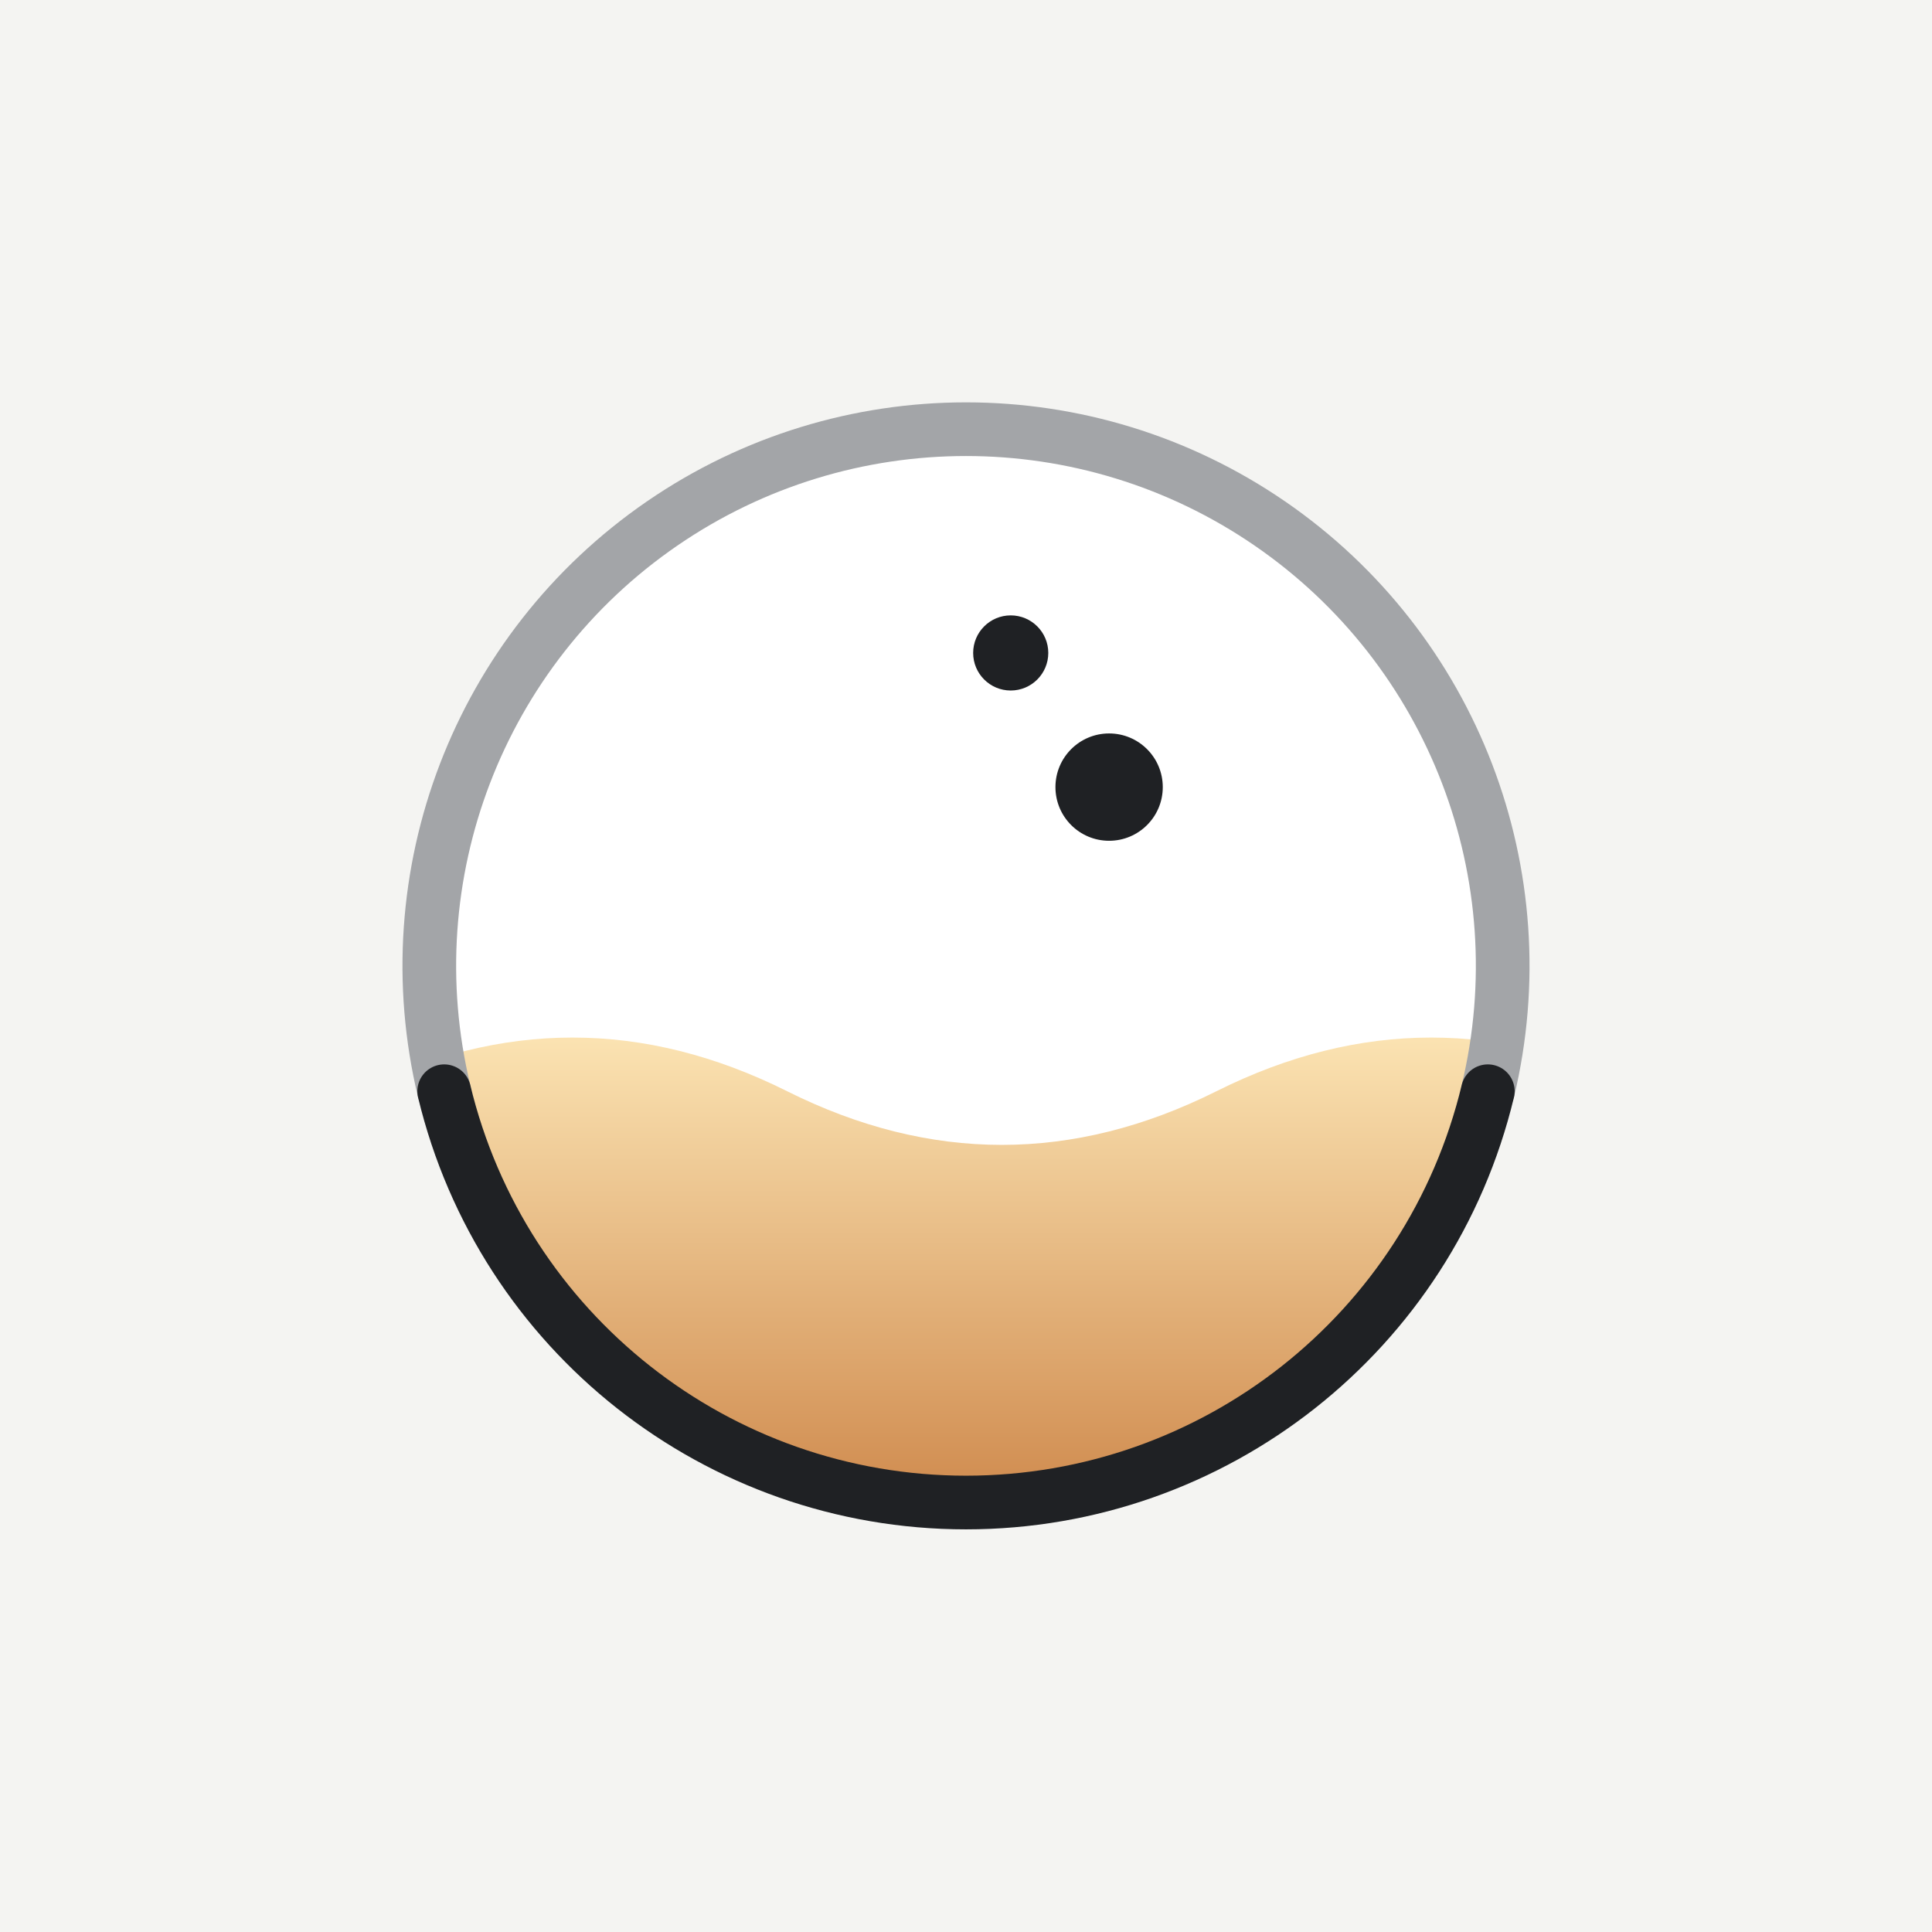
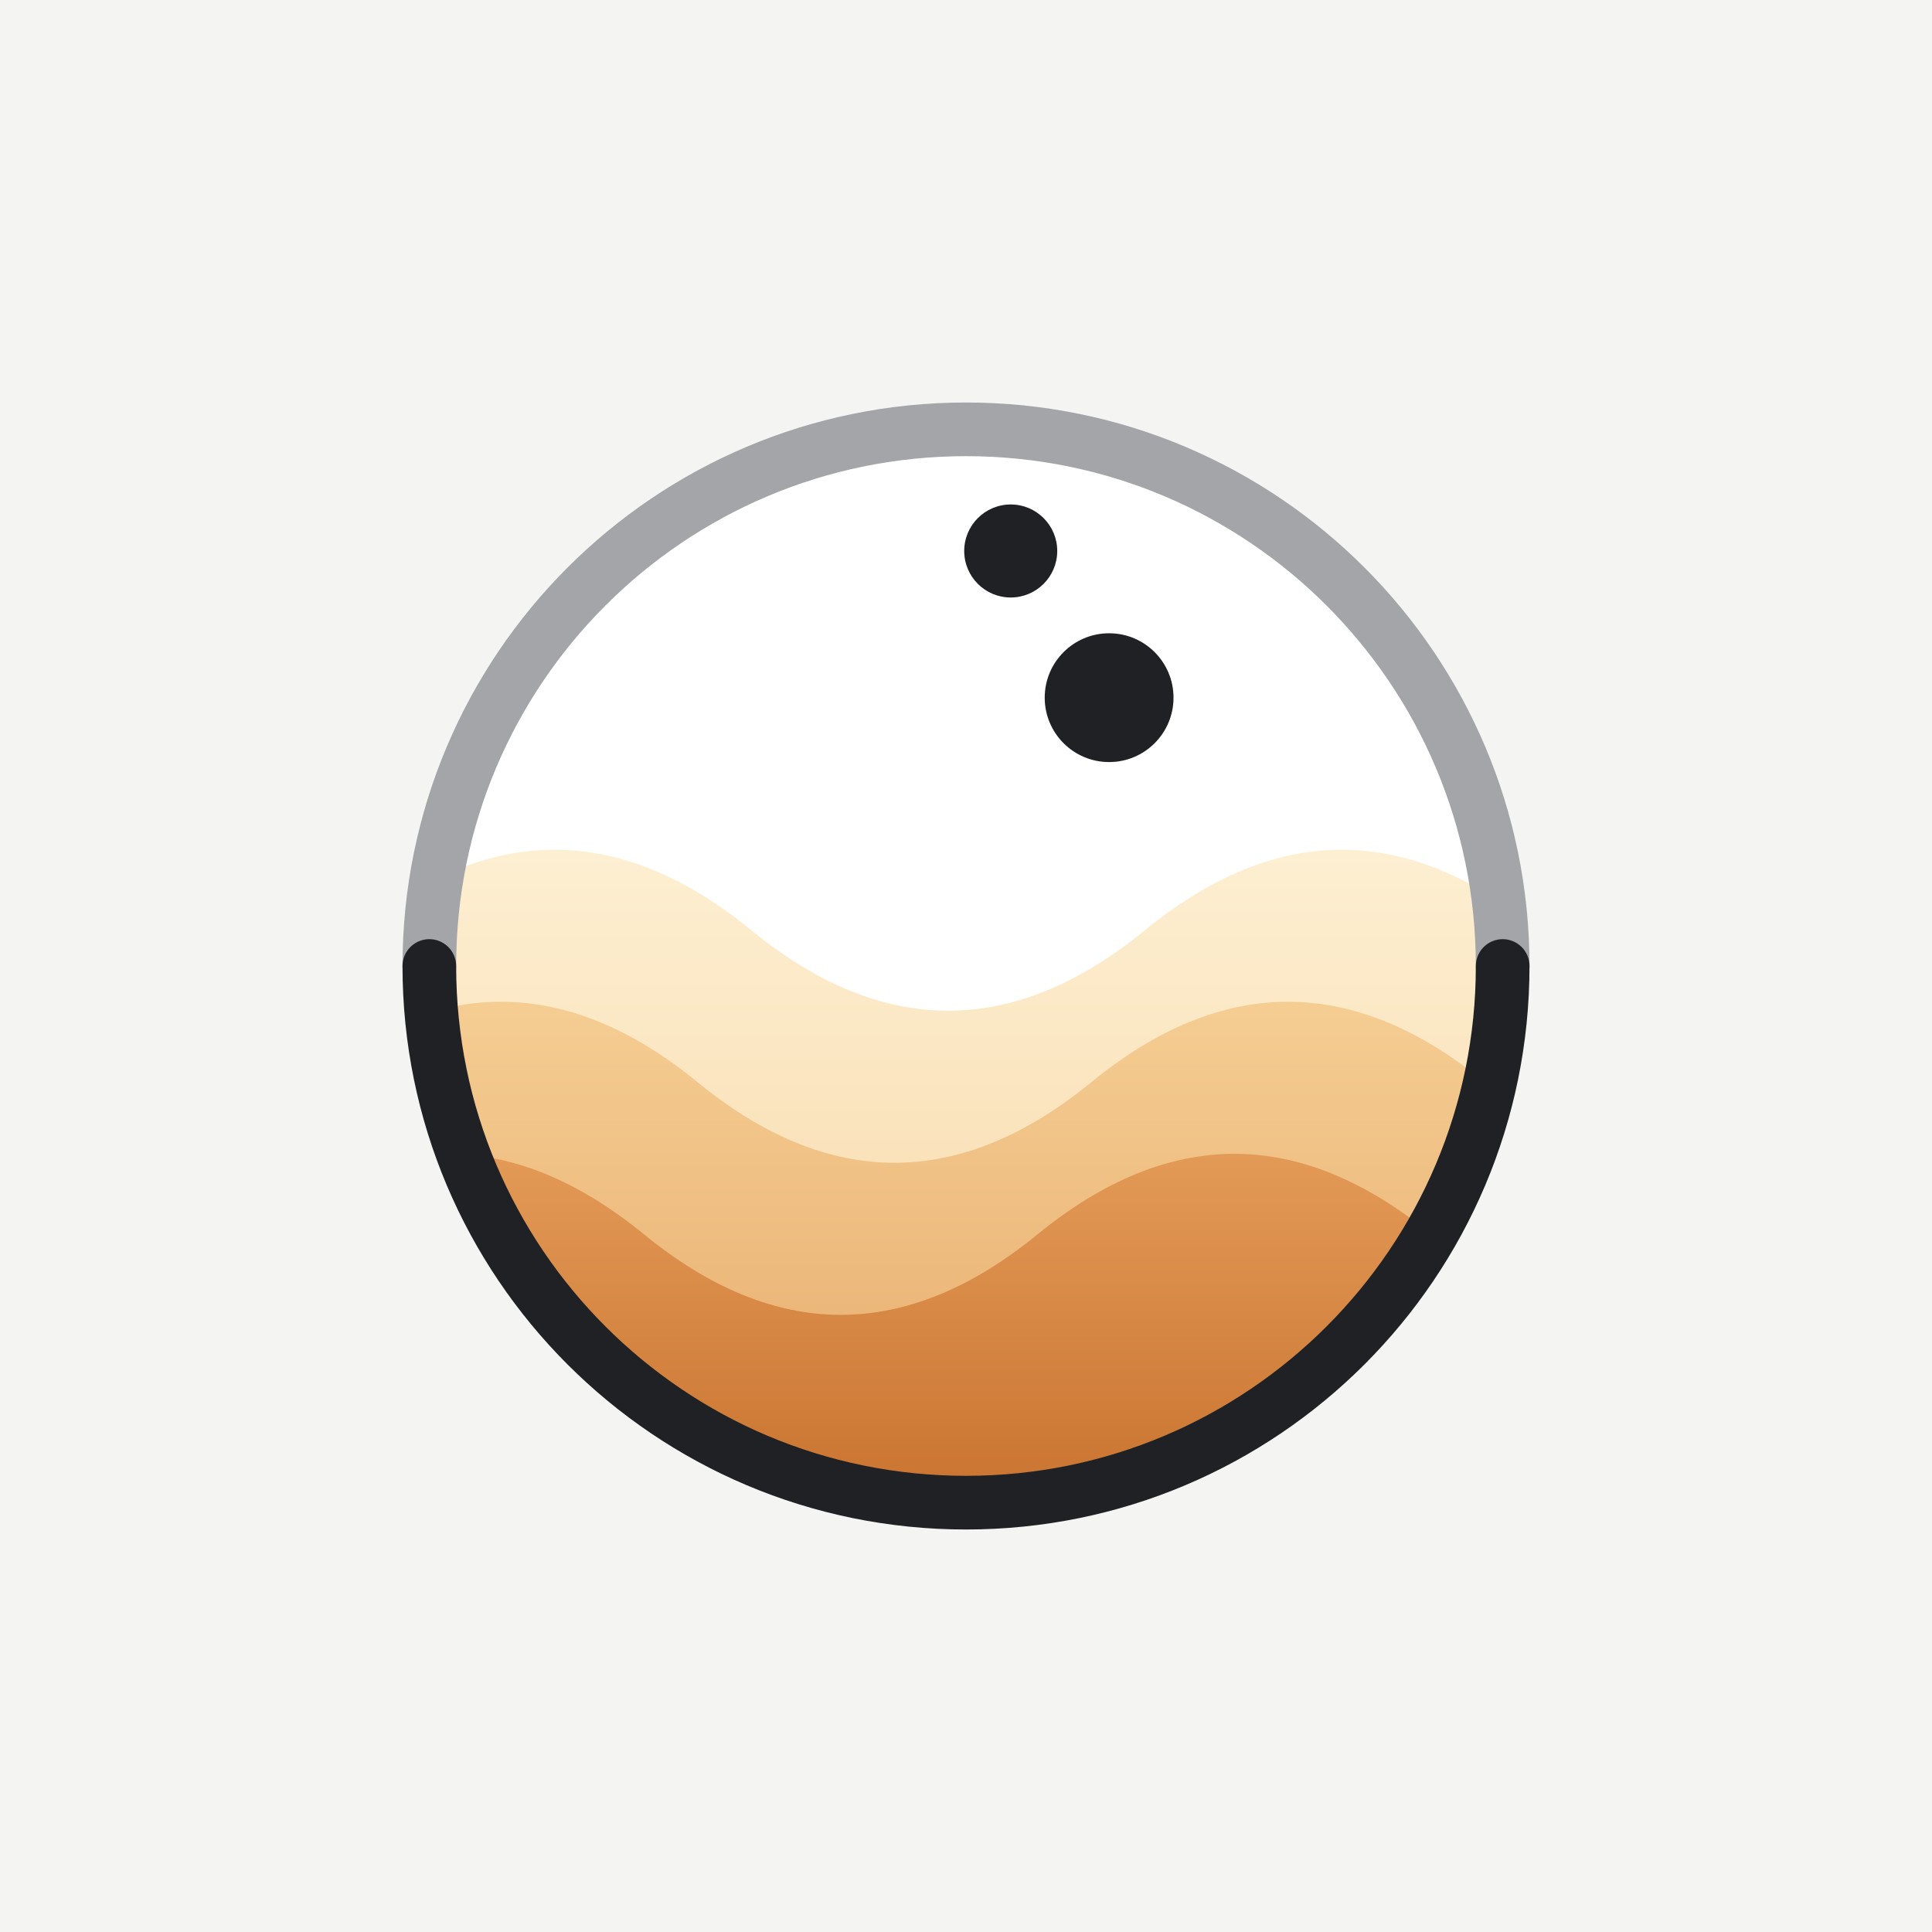
<svg xmlns="http://www.w3.org/2000/svg" width="108" height="108" viewBox="0 0 108 108">
  <defs>
-     <linearGradient id="od" x1="0" y1="0" x2="0" y2="1">
-       <stop offset="0" style="stop-color: #FBE3B2" />
+     <linearGradient id="od1" x1="0" y1="0" x2="0" y2="1">
+       <stop offset="0" style="stop-color: #FDEFD2" />
+       <stop offset="1" style="stop-color: #F4C98C" />
+     </linearGradient>
+     <linearGradient id="od2" x1="0" y1="0" x2="0" y2="1">
+       <stop offset="0" style="stop-color: #F5CD93" />
+       <stop offset="1" style="stop-color: #DE9653" />
+     </linearGradient>
+     <linearGradient id="od3" x1="0" y1="0" x2="0" y2="1">
+       <stop offset="0" style="stop-color: #E39A57" />
      <stop offset="1" style="stop-color: #B4530F" />
    </linearGradient>
  </defs>
  <rect width="108" height="108" style="fill: #F4F4F2" />
  <circle cx="54" cy="54" r="30" style="fill: #FFFFFF" />
  <clipPath id="odc">
    <circle cx="54" cy="54" r="29" />
  </clipPath>
  <g clip-path="url(#odc)">
-     <path d="M20 61 Q32 55 44 61 T68 61 T92 61 V100 H20 Z" style="fill: url(#od)" />
+     <path d="M-2 52 Q9 61 20 52 T42 52 T64 52 T86 52 T108 52 T130 52 V100 H-2 Z" style="fill: url(#od1)" />
+     <path d="M-5 60.5 Q6 69.5 17 60.5 T39 60.5 T61 60.5 T83 60.5 T105 60.5 T127 60.5 V100 H-5 Z" style="fill: url(#od2)" />
+     <path d="M-8 69 Q3 78 14 69 T36 69 T58 69 T80 69 T102 69 T124 69 V100 H-8 Z" style="fill: url(#od3)" />
  </g>
-   <path d="M24.83 61 A30 30 0 1 1 83.17 61" style="fill: none; stroke: #A3A5A8; stroke-width: 3; stroke-linecap: round" />
-   <path d="M24.83 61 A30 30 0 0 0 83.17 61" style="fill: none; stroke: #1F2124; stroke-width: 3; stroke-linecap: round" />
-   <circle cx="62" cy="44" r="3" style="fill: #1F2124" />
-   <circle cx="56.5" cy="36.5" r="2.1" style="fill: #1F2124" />
+   <path d="M24 54 A30 30 0 1 1 84 54" style="fill: none; stroke: #A3A5A8; stroke-width: 3; stroke-linecap: round" />
+   <path d="M24 54 A30 30 0 0 0 84 54" style="fill: none; stroke: #1F2124; stroke-width: 3; stroke-linecap: round" />
+   <circle cx="62" cy="39" r="3.6" style="fill: #1F2124" />
+   <circle cx="56.5" cy="30.8" r="2.6" style="fill: #1F2124" />
</svg>
